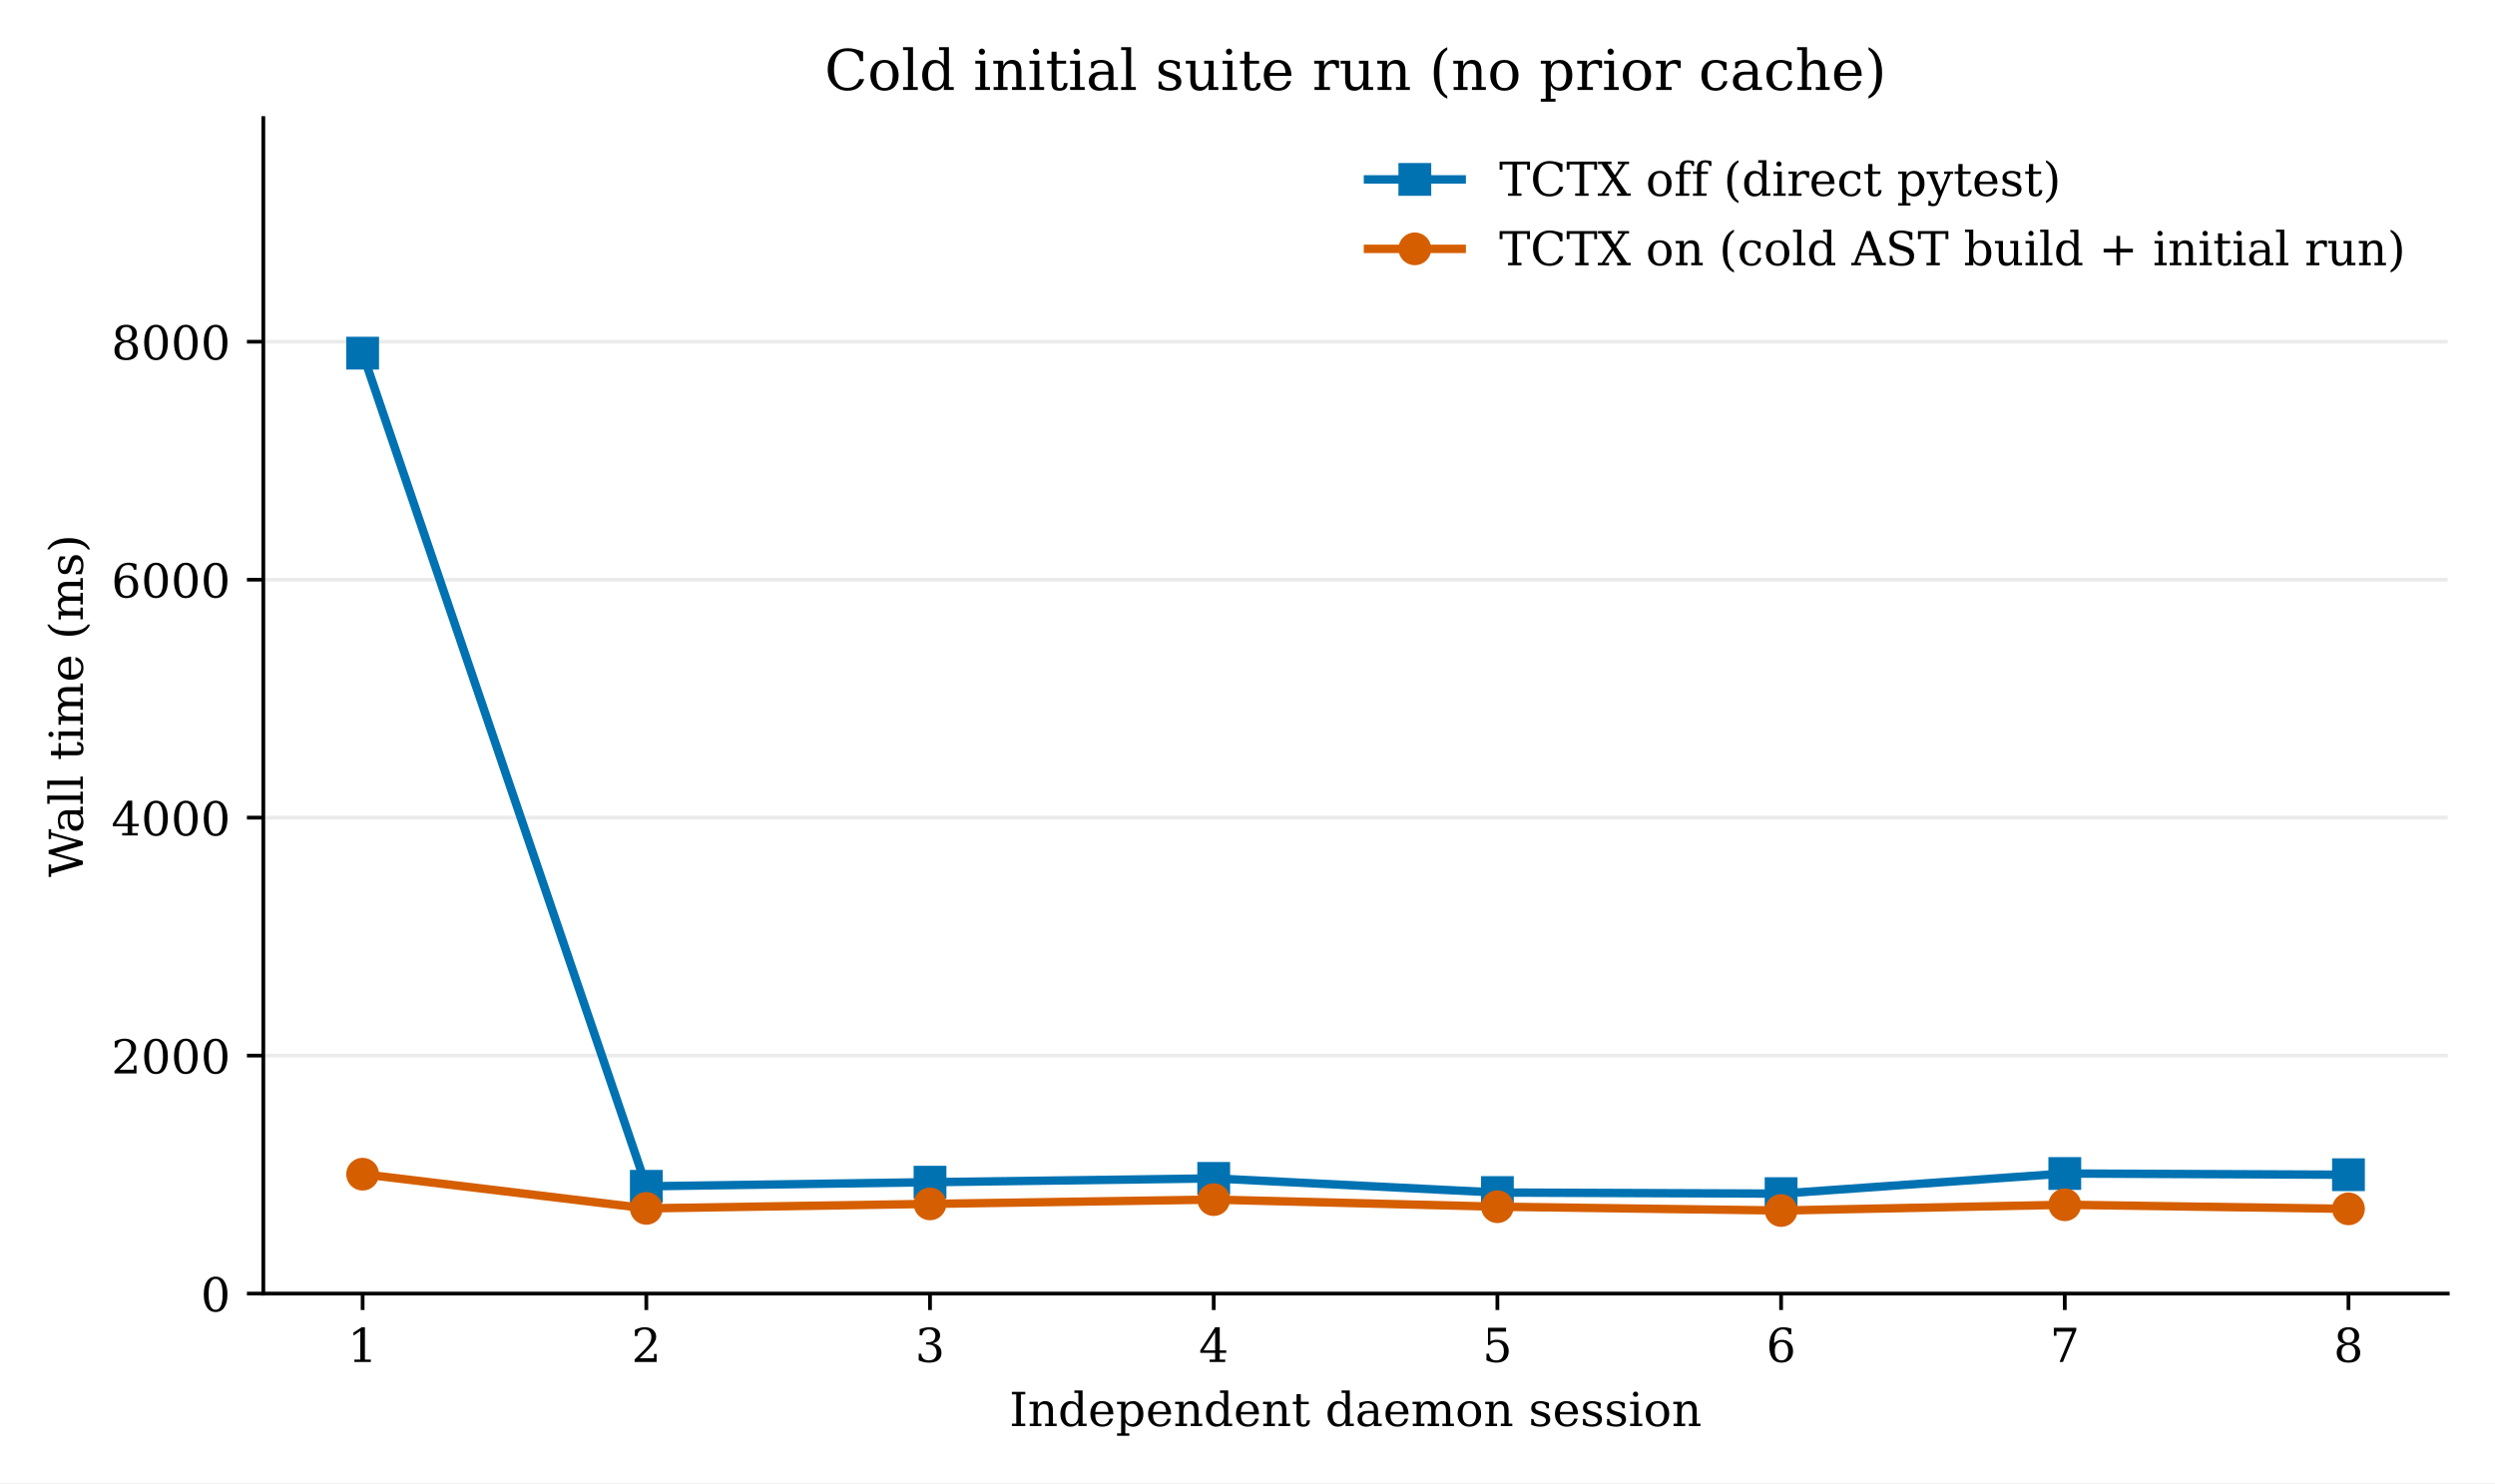
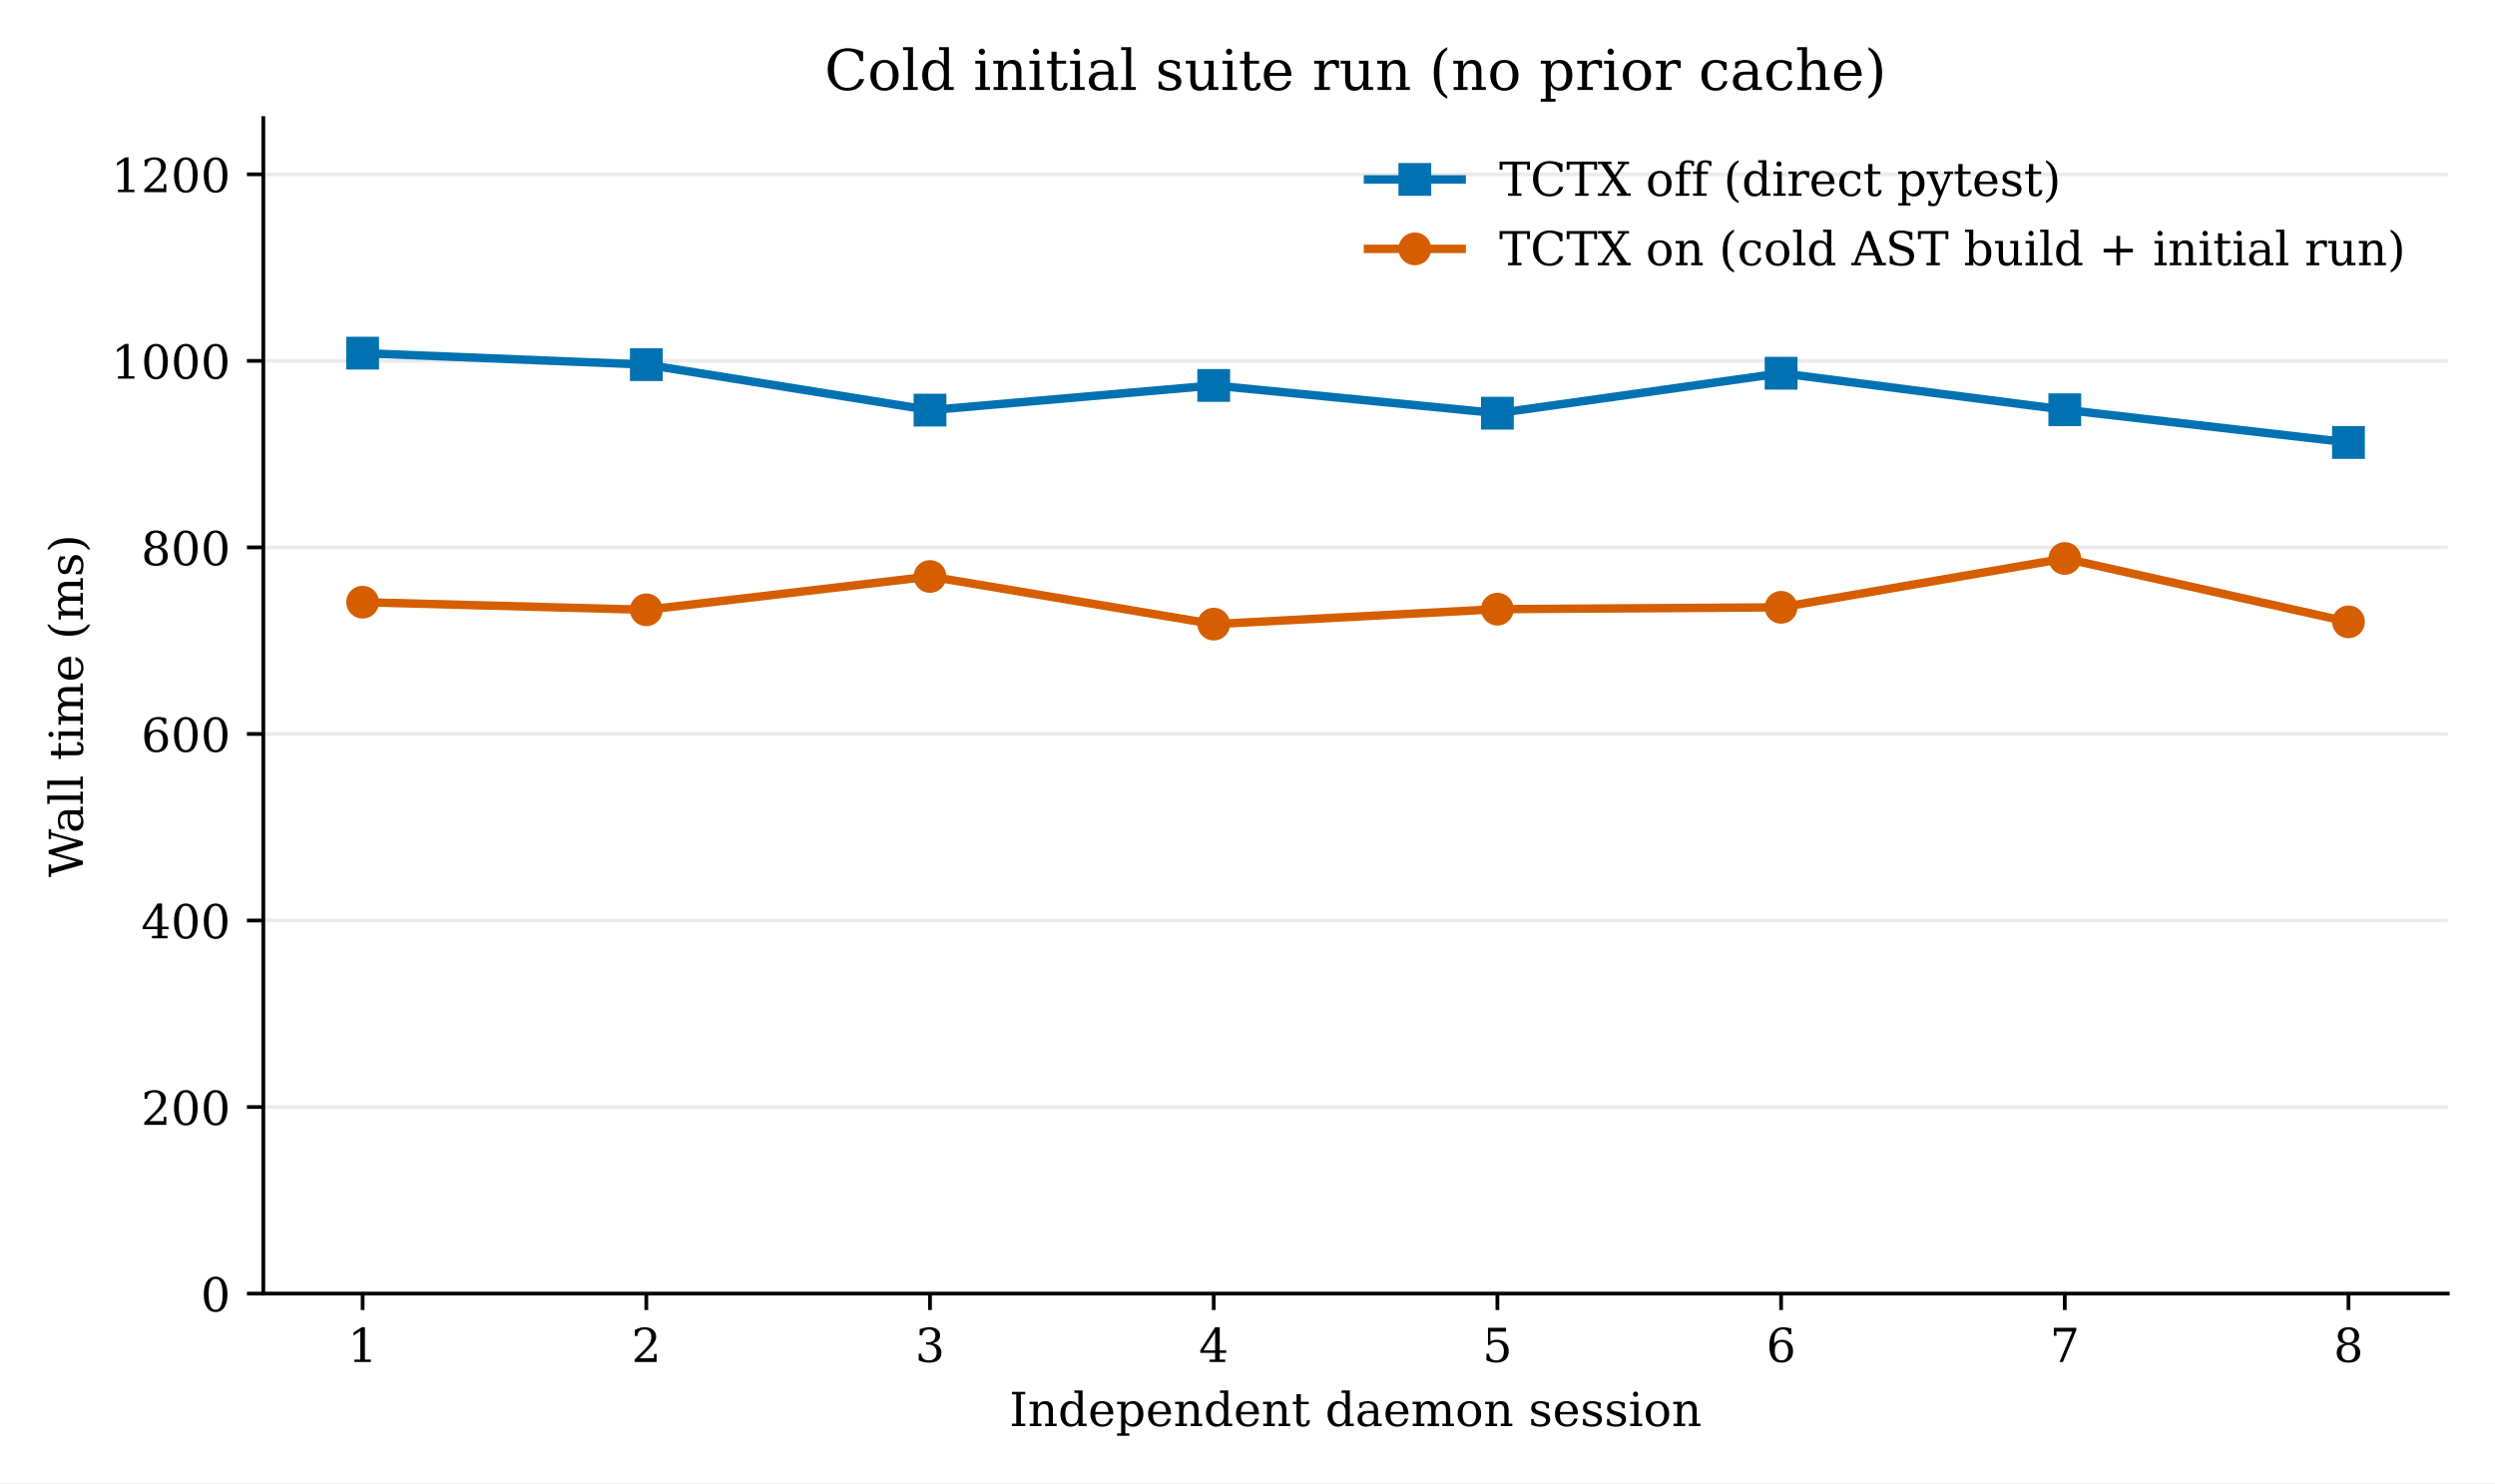
<svg xmlns="http://www.w3.org/2000/svg" xmlns:xlink="http://www.w3.org/1999/xlink" width="532.56pt" height="316.56pt" viewBox="0 0 532.56 316.56" version="1.1">
  <defs>
    <style type="text/css">*{stroke-linejoin: round; stroke-linecap: butt}</style>
  </defs>
  <g id="figure_1">
    <g id="patch_1">
      <path d="M 0 316.56 L 532.56 316.56 L 532.56 0 L 0 0 z " style="fill: #ffffff" />
    </g>
    <g id="axes_1">
      <g id="patch_2">
        <path d="M 56.208 276.123 L 522.48 276.123 L 522.48 25.198 L 56.208 25.198 z " style="fill: #ffffff" />
      </g>
      <g id="matplotlib.axis_1">
        <g id="xtick_1">
          <g id="line2d_1">
            <defs>
-               <path id="mda8f594312" d="M 0 0 L 0 3.5 " style="stroke: #000000; stroke-width: 0.8" />
+               <path id="m847c82a548" d="M 0 0 L 0 3.5 " style="stroke: #000000; stroke-width: 0.8" />
            </defs>
            <g>
-               <use xlink:href="#mda8f594312" x="77.402" y="276.123" style="stroke: #000000; stroke-width: 0.8" />
+               <use xlink:href="#m847c82a548" x="77.402" y="276.123" style="stroke: #000000; stroke-width: 0.8" />
            </g>
          </g>
          <g id="text_1">
            <text style="font-size: 10px; font-family: 'DejaVu Serif'; text-anchor: middle" x="77.402" y="290.722" transform="rotate(-0 77.40228 290.7217)">1</text>
          </g>
        </g>
        <g id="xtick_2">
          <g id="line2d_2">
            <g>
-               <use xlink:href="#mda8f594312" x="137.957" y="276.123" style="stroke: #000000; stroke-width: 0.8" />
+               <use xlink:href="#m847c82a548" x="137.957" y="276.123" style="stroke: #000000; stroke-width: 0.8" />
            </g>
          </g>
          <g id="text_2">
            <text style="font-size: 10px; font-family: 'DejaVu Serif'; text-anchor: middle" x="137.957" y="290.722" transform="rotate(-0 137.957 290.7217)">2</text>
          </g>
        </g>
        <g id="xtick_3">
          <g id="line2d_3">
            <g>
-               <use xlink:href="#mda8f594312" x="198.512" y="276.123" style="stroke: #000000; stroke-width: 0.8" />
+               <use xlink:href="#m847c82a548" x="198.512" y="276.123" style="stroke: #000000; stroke-width: 0.8" />
            </g>
          </g>
          <g id="text_3">
            <text style="font-size: 10px; font-family: 'DejaVu Serif'; text-anchor: middle" x="198.512" y="290.722" transform="rotate(-0 198.5117 290.7217)">3</text>
          </g>
        </g>
        <g id="xtick_4">
          <g id="line2d_4">
            <g>
-               <use xlink:href="#mda8f594312" x="259.066" y="276.123" style="stroke: #000000; stroke-width: 0.8" />
+               <use xlink:href="#m847c82a548" x="259.066" y="276.123" style="stroke: #000000; stroke-width: 0.8" />
            </g>
          </g>
          <g id="text_4">
            <text style="font-size: 10px; font-family: 'DejaVu Serif'; text-anchor: middle" x="259.066" y="290.722" transform="rotate(-0 259.0665 290.7217)">4</text>
          </g>
        </g>
        <g id="xtick_5">
          <g id="line2d_5">
            <g>
-               <use xlink:href="#mda8f594312" x="319.621" y="276.123" style="stroke: #000000; stroke-width: 0.8" />
+               <use xlink:href="#m847c82a548" x="319.621" y="276.123" style="stroke: #000000; stroke-width: 0.8" />
            </g>
          </g>
          <g id="text_5">
            <text style="font-size: 10px; font-family: 'DejaVu Serif'; text-anchor: middle" x="319.621" y="290.722" transform="rotate(-0 319.6212 290.7217)">5</text>
          </g>
        </g>
        <g id="xtick_6">
          <g id="line2d_6">
            <g>
-               <use xlink:href="#mda8f594312" x="380.176" y="276.123" style="stroke: #000000; stroke-width: 0.8" />
+               <use xlink:href="#m847c82a548" x="380.176" y="276.123" style="stroke: #000000; stroke-width: 0.8" />
            </g>
          </g>
          <g id="text_6">
            <text style="font-size: 10px; font-family: 'DejaVu Serif'; text-anchor: middle" x="380.176" y="290.722" transform="rotate(-0 380.1759 290.7217)">6</text>
          </g>
        </g>
        <g id="xtick_7">
          <g id="line2d_7">
            <g>
-               <use xlink:href="#mda8f594312" x="440.731" y="276.123" style="stroke: #000000; stroke-width: 0.8" />
+               <use xlink:href="#m847c82a548" x="440.731" y="276.123" style="stroke: #000000; stroke-width: 0.8" />
            </g>
          </g>
          <g id="text_7">
            <text style="font-size: 10px; font-family: 'DejaVu Serif'; text-anchor: middle" x="440.731" y="290.722" transform="rotate(-0 440.7306 290.7217)">7</text>
          </g>
        </g>
        <g id="xtick_8">
          <g id="line2d_8">
            <g>
-               <use xlink:href="#mda8f594312" x="501.285" y="276.123" style="stroke: #000000; stroke-width: 0.8" />
+               <use xlink:href="#m847c82a548" x="501.285" y="276.123" style="stroke: #000000; stroke-width: 0.8" />
            </g>
          </g>
          <g id="text_8">
            <text style="font-size: 10px; font-family: 'DejaVu Serif'; text-anchor: middle" x="501.285" y="290.722" transform="rotate(-0 501.2854 290.7217)">8</text>
          </g>
        </g>
        <g id="text_9">
          <text style="font-size: 10px; font-family: 'DejaVu Serif'; text-anchor: middle" x="289.344" y="304.4" transform="rotate(-0 289.3438 304.3998)">Independent daemon session</text>
        </g>
      </g>
      <g id="matplotlib.axis_2">
        <g id="ytick_1">
          <g id="line2d_9">
-             <path d="M 56.208 276.123 L 522.48 276.123 " clip-path="url(#p1b562948df)" style="fill: none; stroke: #b0b0b0; stroke-opacity: 0.25; stroke-width: 0.8; stroke-linecap: square" />
+             <path d="M 56.208 276.123 L 522.48 276.123 " clip-path="url(#p4a9c45bcd9)" style="fill: none; stroke: #b0b0b0; stroke-opacity: 0.25; stroke-width: 0.8; stroke-linecap: square" />
          </g>
          <g id="line2d_10">
            <defs>
-               <path id="m3b1169beaa" d="M 0 0 L -3.5 0 " style="stroke: #000000; stroke-width: 0.8" />
+               <path id="mf52efaf6d1" d="M 0 0 L -3.5 0 " style="stroke: #000000; stroke-width: 0.8" />
            </defs>
            <g>
-               <use xlink:href="#m3b1169beaa" x="56.208" y="276.123" style="stroke: #000000; stroke-width: 0.8" />
+               <use xlink:href="#mf52efaf6d1" x="56.208" y="276.123" style="stroke: #000000; stroke-width: 0.8" />
            </g>
          </g>
          <g id="text_10">
            <text style="font-size: 10px; font-family: 'DejaVu Serif'; text-anchor: end" x="49.208" y="279.922" transform="rotate(-0 49.20813 279.9225)">0</text>
          </g>
        </g>
        <g id="ytick_2">
          <g id="line2d_11">
-             <path d="M 56.208 225.327 L 522.48 225.327 " clip-path="url(#p1b562948df)" style="fill: none; stroke: #b0b0b0; stroke-opacity: 0.25; stroke-width: 0.8; stroke-linecap: square" />
+             <path d="M 56.208 236.304 L 522.48 236.304 " clip-path="url(#p4a9c45bcd9)" style="fill: none; stroke: #b0b0b0; stroke-opacity: 0.25; stroke-width: 0.8; stroke-linecap: square" />
          </g>
          <g id="line2d_12">
            <g>
-               <use xlink:href="#m3b1169beaa" x="56.208" y="225.327" style="stroke: #000000; stroke-width: 0.8" />
+               <use xlink:href="#mf52efaf6d1" x="56.208" y="236.304" style="stroke: #000000; stroke-width: 0.8" />
            </g>
          </g>
          <g id="text_11">
-             <text style="font-size: 10px; font-family: 'DejaVu Serif'; text-anchor: end" x="49.208" y="229.127" transform="rotate(-0 49.20813 229.1266)">2000</text>
+             <text style="font-size: 10px; font-family: 'DejaVu Serif'; text-anchor: end" x="49.208" y="240.103" transform="rotate(-0 49.20813 240.1032)">200</text>
          </g>
        </g>
        <g id="ytick_3">
          <g id="line2d_13">
-             <path d="M 56.208 174.532 L 522.48 174.532 " clip-path="url(#p1b562948df)" style="fill: none; stroke: #b0b0b0; stroke-opacity: 0.25; stroke-width: 0.8; stroke-linecap: square" />
+             <path d="M 56.208 196.485 L 522.48 196.485 " clip-path="url(#p4a9c45bcd9)" style="fill: none; stroke: #b0b0b0; stroke-opacity: 0.25; stroke-width: 0.8; stroke-linecap: square" />
          </g>
          <g id="line2d_14">
            <g>
-               <use xlink:href="#m3b1169beaa" x="56.208" y="174.532" style="stroke: #000000; stroke-width: 0.8" />
+               <use xlink:href="#mf52efaf6d1" x="56.208" y="196.485" style="stroke: #000000; stroke-width: 0.8" />
            </g>
          </g>
          <g id="text_12">
-             <text style="font-size: 10px; font-family: 'DejaVu Serif'; text-anchor: end" x="49.208" y="178.331" transform="rotate(-0 49.20813 178.3307)">4000</text>
+             <text style="font-size: 10px; font-family: 'DejaVu Serif'; text-anchor: end" x="49.208" y="200.284" transform="rotate(-0 49.20813 200.284)">400</text>
          </g>
        </g>
        <g id="ytick_4">
          <g id="line2d_15">
-             <path d="M 56.208 123.736 L 522.48 123.736 " clip-path="url(#p1b562948df)" style="fill: none; stroke: #b0b0b0; stroke-opacity: 0.25; stroke-width: 0.8; stroke-linecap: square" />
+             <path d="M 56.208 156.666 L 522.48 156.666 " clip-path="url(#p4a9c45bcd9)" style="fill: none; stroke: #b0b0b0; stroke-opacity: 0.25; stroke-width: 0.8; stroke-linecap: square" />
          </g>
          <g id="line2d_16">
            <g>
-               <use xlink:href="#m3b1169beaa" x="56.208" y="123.736" style="stroke: #000000; stroke-width: 0.8" />
+               <use xlink:href="#mf52efaf6d1" x="56.208" y="156.666" style="stroke: #000000; stroke-width: 0.8" />
            </g>
          </g>
          <g id="text_13">
-             <text style="font-size: 10px; font-family: 'DejaVu Serif'; text-anchor: end" x="49.208" y="127.535" transform="rotate(-0 49.20813 127.5349)">6000</text>
+             <text style="font-size: 10px; font-family: 'DejaVu Serif'; text-anchor: end" x="49.208" y="160.465" transform="rotate(-0 49.20813 160.4647)">600</text>
          </g>
        </g>
        <g id="ytick_5">
          <g id="line2d_17">
-             <path d="M 56.208 72.94 L 522.48 72.94 " clip-path="url(#p1b562948df)" style="fill: none; stroke: #b0b0b0; stroke-opacity: 0.25; stroke-width: 0.8; stroke-linecap: square" />
+             <path d="M 56.208 116.846 L 522.48 116.846 " clip-path="url(#p4a9c45bcd9)" style="fill: none; stroke: #b0b0b0; stroke-opacity: 0.25; stroke-width: 0.8; stroke-linecap: square" />
          </g>
          <g id="line2d_18">
            <g>
-               <use xlink:href="#m3b1169beaa" x="56.208" y="72.94" style="stroke: #000000; stroke-width: 0.8" />
+               <use xlink:href="#mf52efaf6d1" x="56.208" y="116.846" style="stroke: #000000; stroke-width: 0.8" />
            </g>
          </g>
          <g id="text_14">
-             <text style="font-size: 10px; font-family: 'DejaVu Serif'; text-anchor: end" x="49.208" y="76.739" transform="rotate(-0 49.20813 76.73898)">8000</text>
-           </g>
-         </g>
-         <g id="text_15">
+             <text style="font-size: 10px; font-family: 'DejaVu Serif'; text-anchor: end" x="49.208" y="120.645" transform="rotate(-0 49.20813 120.6455)">800</text>
+           </g>
+         </g>
+         <g id="ytick_6">
+           <g id="line2d_19">
+             <path d="M 56.208 77.027 L 522.48 77.027 " clip-path="url(#p4a9c45bcd9)" style="fill: none; stroke: #b0b0b0; stroke-opacity: 0.25; stroke-width: 0.8; stroke-linecap: square" />
+           </g>
+           <g id="line2d_20">
+             <g>
+               <use xlink:href="#mf52efaf6d1" x="56.208" y="77.027" style="stroke: #000000; stroke-width: 0.8" />
+             </g>
+           </g>
+           <g id="text_15">
+             <text style="font-size: 10px; font-family: 'DejaVu Serif'; text-anchor: end" x="49.208" y="80.826" transform="rotate(-0 49.20813 80.82623)">1000</text>
+           </g>
+         </g>
+         <g id="ytick_7">
+           <g id="line2d_21">
+             <path d="M 56.208 37.208 L 522.48 37.208 " clip-path="url(#p4a9c45bcd9)" style="fill: none; stroke: #b0b0b0; stroke-opacity: 0.25; stroke-width: 0.8; stroke-linecap: square" />
+           </g>
+           <g id="line2d_22">
+             <g>
+               <use xlink:href="#mf52efaf6d1" x="56.208" y="37.208" style="stroke: #000000; stroke-width: 0.8" />
+             </g>
+           </g>
+           <g id="text_16">
+             <text style="font-size: 10px; font-family: 'DejaVu Serif'; text-anchor: end" x="49.208" y="41.007" transform="rotate(-0 49.20813 41.00698)">1200</text>
+           </g>
+         </g>
+         <g id="text_17">
          <text style="font-size: 10px; font-family: 'DejaVu Serif'; text-anchor: middle" x="17.678" y="150.661" transform="rotate(-90 17.67844 150.6607)">Wall time (ms)</text>
        </g>
      </g>
-       <g id="line2d_19">
-         <path d="M 77.402 75.383 L 137.957 253.223 L 198.512 252.343 L 259.066 251.534 L 319.621 254.552 L 380.176 254.784 L 440.731 250.49 L 501.285 250.75 " clip-path="url(#p1b562948df)" style="fill: none; stroke: #0072b2; stroke-width: 1.8; stroke-linecap: square" />
+       <g id="line2d_23">
+         <path d="M 77.402 75.383 L 137.957 77.832 L 198.512 87.544 L 259.066 82.275 L 319.621 88.199 L 380.176 79.672 L 440.731 87.466 L 501.285 94.446 " clip-path="url(#p4a9c45bcd9)" style="fill: none; stroke: #0072b2; stroke-width: 1.8; stroke-linecap: square" />
        <defs>
-           <path id="meb48d1b51b" d="M -3 3 L 3 3 L 3 -3 L -3 -3 z " style="stroke: #0072b2; stroke-linejoin: miter" />
+           <path id="maeedec67d7" d="M -3 3 L 3 3 L 3 -3 L -3 -3 z " style="stroke: #0072b2; stroke-linejoin: miter" />
        </defs>
-         <g clip-path="url(#p1b562948df)">
-           <use xlink:href="#meb48d1b51b" x="77.402" y="75.383" style="fill: #0072b2; stroke: #0072b2; stroke-linejoin: miter" />
-           <use xlink:href="#meb48d1b51b" x="137.957" y="253.223" style="fill: #0072b2; stroke: #0072b2; stroke-linejoin: miter" />
-           <use xlink:href="#meb48d1b51b" x="198.512" y="252.343" style="fill: #0072b2; stroke: #0072b2; stroke-linejoin: miter" />
-           <use xlink:href="#meb48d1b51b" x="259.066" y="251.534" style="fill: #0072b2; stroke: #0072b2; stroke-linejoin: miter" />
-           <use xlink:href="#meb48d1b51b" x="319.621" y="254.552" style="fill: #0072b2; stroke: #0072b2; stroke-linejoin: miter" />
-           <use xlink:href="#meb48d1b51b" x="380.176" y="254.784" style="fill: #0072b2; stroke: #0072b2; stroke-linejoin: miter" />
-           <use xlink:href="#meb48d1b51b" x="440.731" y="250.49" style="fill: #0072b2; stroke: #0072b2; stroke-linejoin: miter" />
-           <use xlink:href="#meb48d1b51b" x="501.285" y="250.75" style="fill: #0072b2; stroke: #0072b2; stroke-linejoin: miter" />
-         </g>
-       </g>
-       <g id="line2d_20">
-         <path d="M 77.402 250.635 L 137.957 257.932 L 198.512 256.976 L 259.066 256.059 L 319.621 257.577 L 380.176 258.392 L 440.731 257.164 L 501.285 258.035 " clip-path="url(#p1b562948df)" style="fill: none; stroke: #d55e00; stroke-width: 1.8; stroke-linecap: square" />
+         <g clip-path="url(#p4a9c45bcd9)">
+           <use xlink:href="#maeedec67d7" x="77.402" y="75.383" style="fill: #0072b2; stroke: #0072b2; stroke-linejoin: miter" />
+           <use xlink:href="#maeedec67d7" x="137.957" y="77.832" style="fill: #0072b2; stroke: #0072b2; stroke-linejoin: miter" />
+           <use xlink:href="#maeedec67d7" x="198.512" y="87.544" style="fill: #0072b2; stroke: #0072b2; stroke-linejoin: miter" />
+           <use xlink:href="#maeedec67d7" x="259.066" y="82.275" style="fill: #0072b2; stroke: #0072b2; stroke-linejoin: miter" />
+           <use xlink:href="#maeedec67d7" x="319.621" y="88.199" style="fill: #0072b2; stroke: #0072b2; stroke-linejoin: miter" />
+           <use xlink:href="#maeedec67d7" x="380.176" y="79.672" style="fill: #0072b2; stroke: #0072b2; stroke-linejoin: miter" />
+           <use xlink:href="#maeedec67d7" x="440.731" y="87.466" style="fill: #0072b2; stroke: #0072b2; stroke-linejoin: miter" />
+           <use xlink:href="#maeedec67d7" x="501.285" y="94.446" style="fill: #0072b2; stroke: #0072b2; stroke-linejoin: miter" />
+         </g>
+       </g>
+       <g id="line2d_24">
+         <path d="M 77.402 128.539 L 137.957 130.163 L 198.512 123.051 L 259.066 133.22 L 319.621 130.028 L 380.176 129.636 L 440.731 119.209 L 501.285 132.739 " clip-path="url(#p4a9c45bcd9)" style="fill: none; stroke: #d55e00; stroke-width: 1.8; stroke-linecap: square" />
        <defs>
-           <path id="m61b0ea73e5" d="M 0 3 C 0.796 3 1.559 2.684 2.121 2.121 C 2.684 1.559 3 0.796 3 0 C 3 -0.796 2.684 -1.559 2.121 -2.121 C 1.559 -2.684 0.796 -3 0 -3 C -0.796 -3 -1.559 -2.684 -2.121 -2.121 C -2.684 -1.559 -3 -0.796 -3 0 C -3 0.796 -2.684 1.559 -2.121 2.121 C -1.559 2.684 -0.796 3 0 3 z " style="stroke: #d55e00" />
+           <path id="mcc2ed52ce0" d="M 0 3 C 0.796 3 1.559 2.684 2.121 2.121 C 2.684 1.559 3 0.796 3 0 C 3 -0.796 2.684 -1.559 2.121 -2.121 C 1.559 -2.684 0.796 -3 0 -3 C -0.796 -3 -1.559 -2.684 -2.121 -2.121 C -2.684 -1.559 -3 -0.796 -3 0 C -3 0.796 -2.684 1.559 -2.121 2.121 C -1.559 2.684 -0.796 3 0 3 z " style="stroke: #d55e00" />
        </defs>
-         <g clip-path="url(#p1b562948df)">
-           <use xlink:href="#m61b0ea73e5" x="77.402" y="250.635" style="fill: #d55e00; stroke: #d55e00" />
-           <use xlink:href="#m61b0ea73e5" x="137.957" y="257.932" style="fill: #d55e00; stroke: #d55e00" />
-           <use xlink:href="#m61b0ea73e5" x="198.512" y="256.976" style="fill: #d55e00; stroke: #d55e00" />
-           <use xlink:href="#m61b0ea73e5" x="259.066" y="256.059" style="fill: #d55e00; stroke: #d55e00" />
-           <use xlink:href="#m61b0ea73e5" x="319.621" y="257.577" style="fill: #d55e00; stroke: #d55e00" />
-           <use xlink:href="#m61b0ea73e5" x="380.176" y="258.392" style="fill: #d55e00; stroke: #d55e00" />
-           <use xlink:href="#m61b0ea73e5" x="440.731" y="257.164" style="fill: #d55e00; stroke: #d55e00" />
-           <use xlink:href="#m61b0ea73e5" x="501.285" y="258.035" style="fill: #d55e00; stroke: #d55e00" />
+         <g clip-path="url(#p4a9c45bcd9)">
+           <use xlink:href="#mcc2ed52ce0" x="77.402" y="128.539" style="fill: #d55e00; stroke: #d55e00" />
+           <use xlink:href="#mcc2ed52ce0" x="137.957" y="130.163" style="fill: #d55e00; stroke: #d55e00" />
+           <use xlink:href="#mcc2ed52ce0" x="198.512" y="123.051" style="fill: #d55e00; stroke: #d55e00" />
+           <use xlink:href="#mcc2ed52ce0" x="259.066" y="133.22" style="fill: #d55e00; stroke: #d55e00" />
+           <use xlink:href="#mcc2ed52ce0" x="319.621" y="130.028" style="fill: #d55e00; stroke: #d55e00" />
+           <use xlink:href="#mcc2ed52ce0" x="380.176" y="129.636" style="fill: #d55e00; stroke: #d55e00" />
+           <use xlink:href="#mcc2ed52ce0" x="440.731" y="119.209" style="fill: #d55e00; stroke: #d55e00" />
+           <use xlink:href="#mcc2ed52ce0" x="501.285" y="132.739" style="fill: #d55e00; stroke: #d55e00" />
        </g>
      </g>
      <g id="patch_3">
        <path d="M 56.208 276.123 L 56.208 25.198 " style="fill: none; stroke: #000000; stroke-width: 0.8; stroke-linejoin: miter; stroke-linecap: square" />
      </g>
      <g id="patch_4">
        <path d="M 56.208 276.123 L 522.48 276.123 " style="fill: none; stroke: #000000; stroke-width: 0.8; stroke-linejoin: miter; stroke-linecap: square" />
      </g>
-       <g id="text_16">
+       <g id="text_18">
        <text style="font-size: 12px; font-family: 'DejaVu Serif'; text-anchor: middle" x="289.344" y="19.198" transform="rotate(-0 289.3438 19.19813)">Cold initial suite run (no prior cache)</text>
      </g>
      <g id="legend_1">
-         <g id="line2d_21">
+         <g id="line2d_25">
          <path d="M 291.998 38.297 L 301.998 38.297 L 311.998 38.297 " style="fill: none; stroke: #0072b2; stroke-width: 1.8; stroke-linecap: square" />
          <g>
-             <use xlink:href="#meb48d1b51b" x="301.998" y="38.297" style="fill: #0072b2; stroke: #0072b2; stroke-linejoin: miter" />
-           </g>
-         </g>
-         <g id="text_17">
+             <use xlink:href="#maeedec67d7" x="301.998" y="38.297" style="fill: #0072b2; stroke: #0072b2; stroke-linejoin: miter" />
+           </g>
+         </g>
+         <g id="text_19">
          <text style="font-size: 10px; font-family: 'DejaVu Serif'; text-anchor: start" x="319.998" y="41.797" transform="rotate(-0 319.9983 41.79656)">TCTX off (direct pytest)</text>
        </g>
-         <g id="line2d_22">
+         <g id="line2d_26">
          <path d="M 291.998 53.117 L 301.998 53.117 L 311.998 53.117 " style="fill: none; stroke: #d55e00; stroke-width: 1.8; stroke-linecap: square" />
          <g>
-             <use xlink:href="#m61b0ea73e5" x="301.998" y="53.117" style="fill: #d55e00; stroke: #d55e00" />
-           </g>
-         </g>
-         <g id="text_18">
+             <use xlink:href="#mcc2ed52ce0" x="301.998" y="53.117" style="fill: #d55e00; stroke: #d55e00" />
+           </g>
+         </g>
+         <g id="text_20">
          <text style="font-size: 10px; font-family: 'DejaVu Serif'; text-anchor: start" x="319.998" y="56.617" transform="rotate(-0 319.9983 56.61688)">TCTX on (cold AST build + initial run)</text>
        </g>
      </g>
    </g>
  </g>
  <defs>
-     <clipPath id="p1b562948df">
+     <clipPath id="p4a9c45bcd9">
      <rect x="56.208" y="25.198" width="466.271" height="250.925" />
    </clipPath>
  </defs>
</svg>
